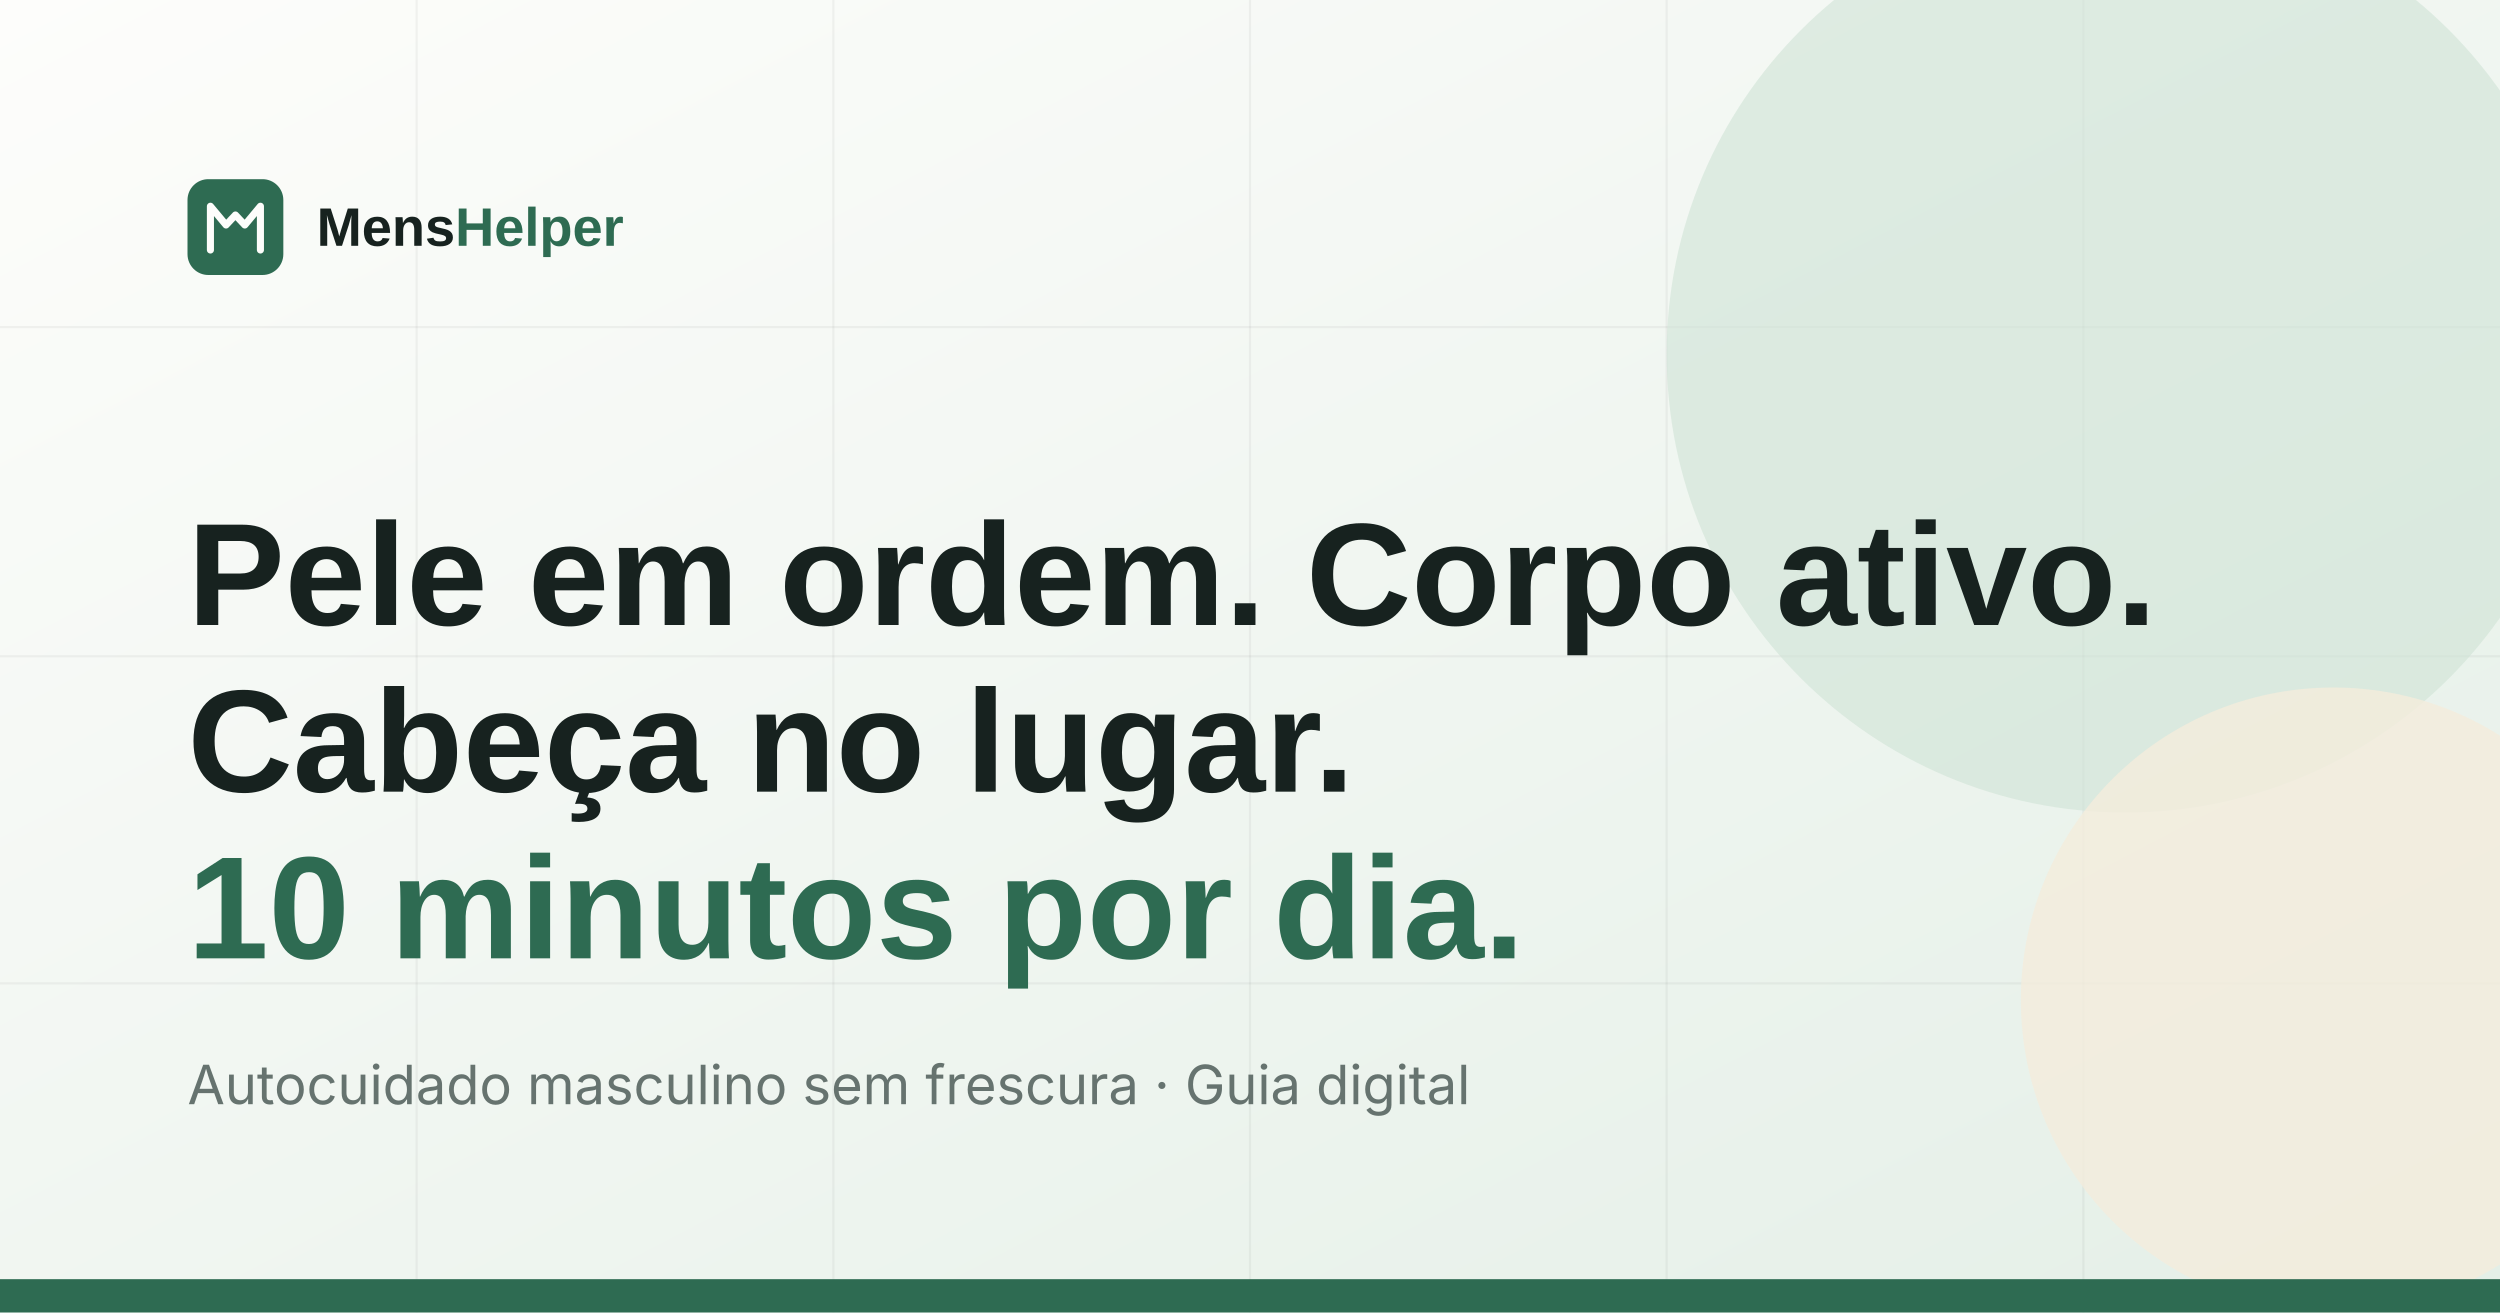
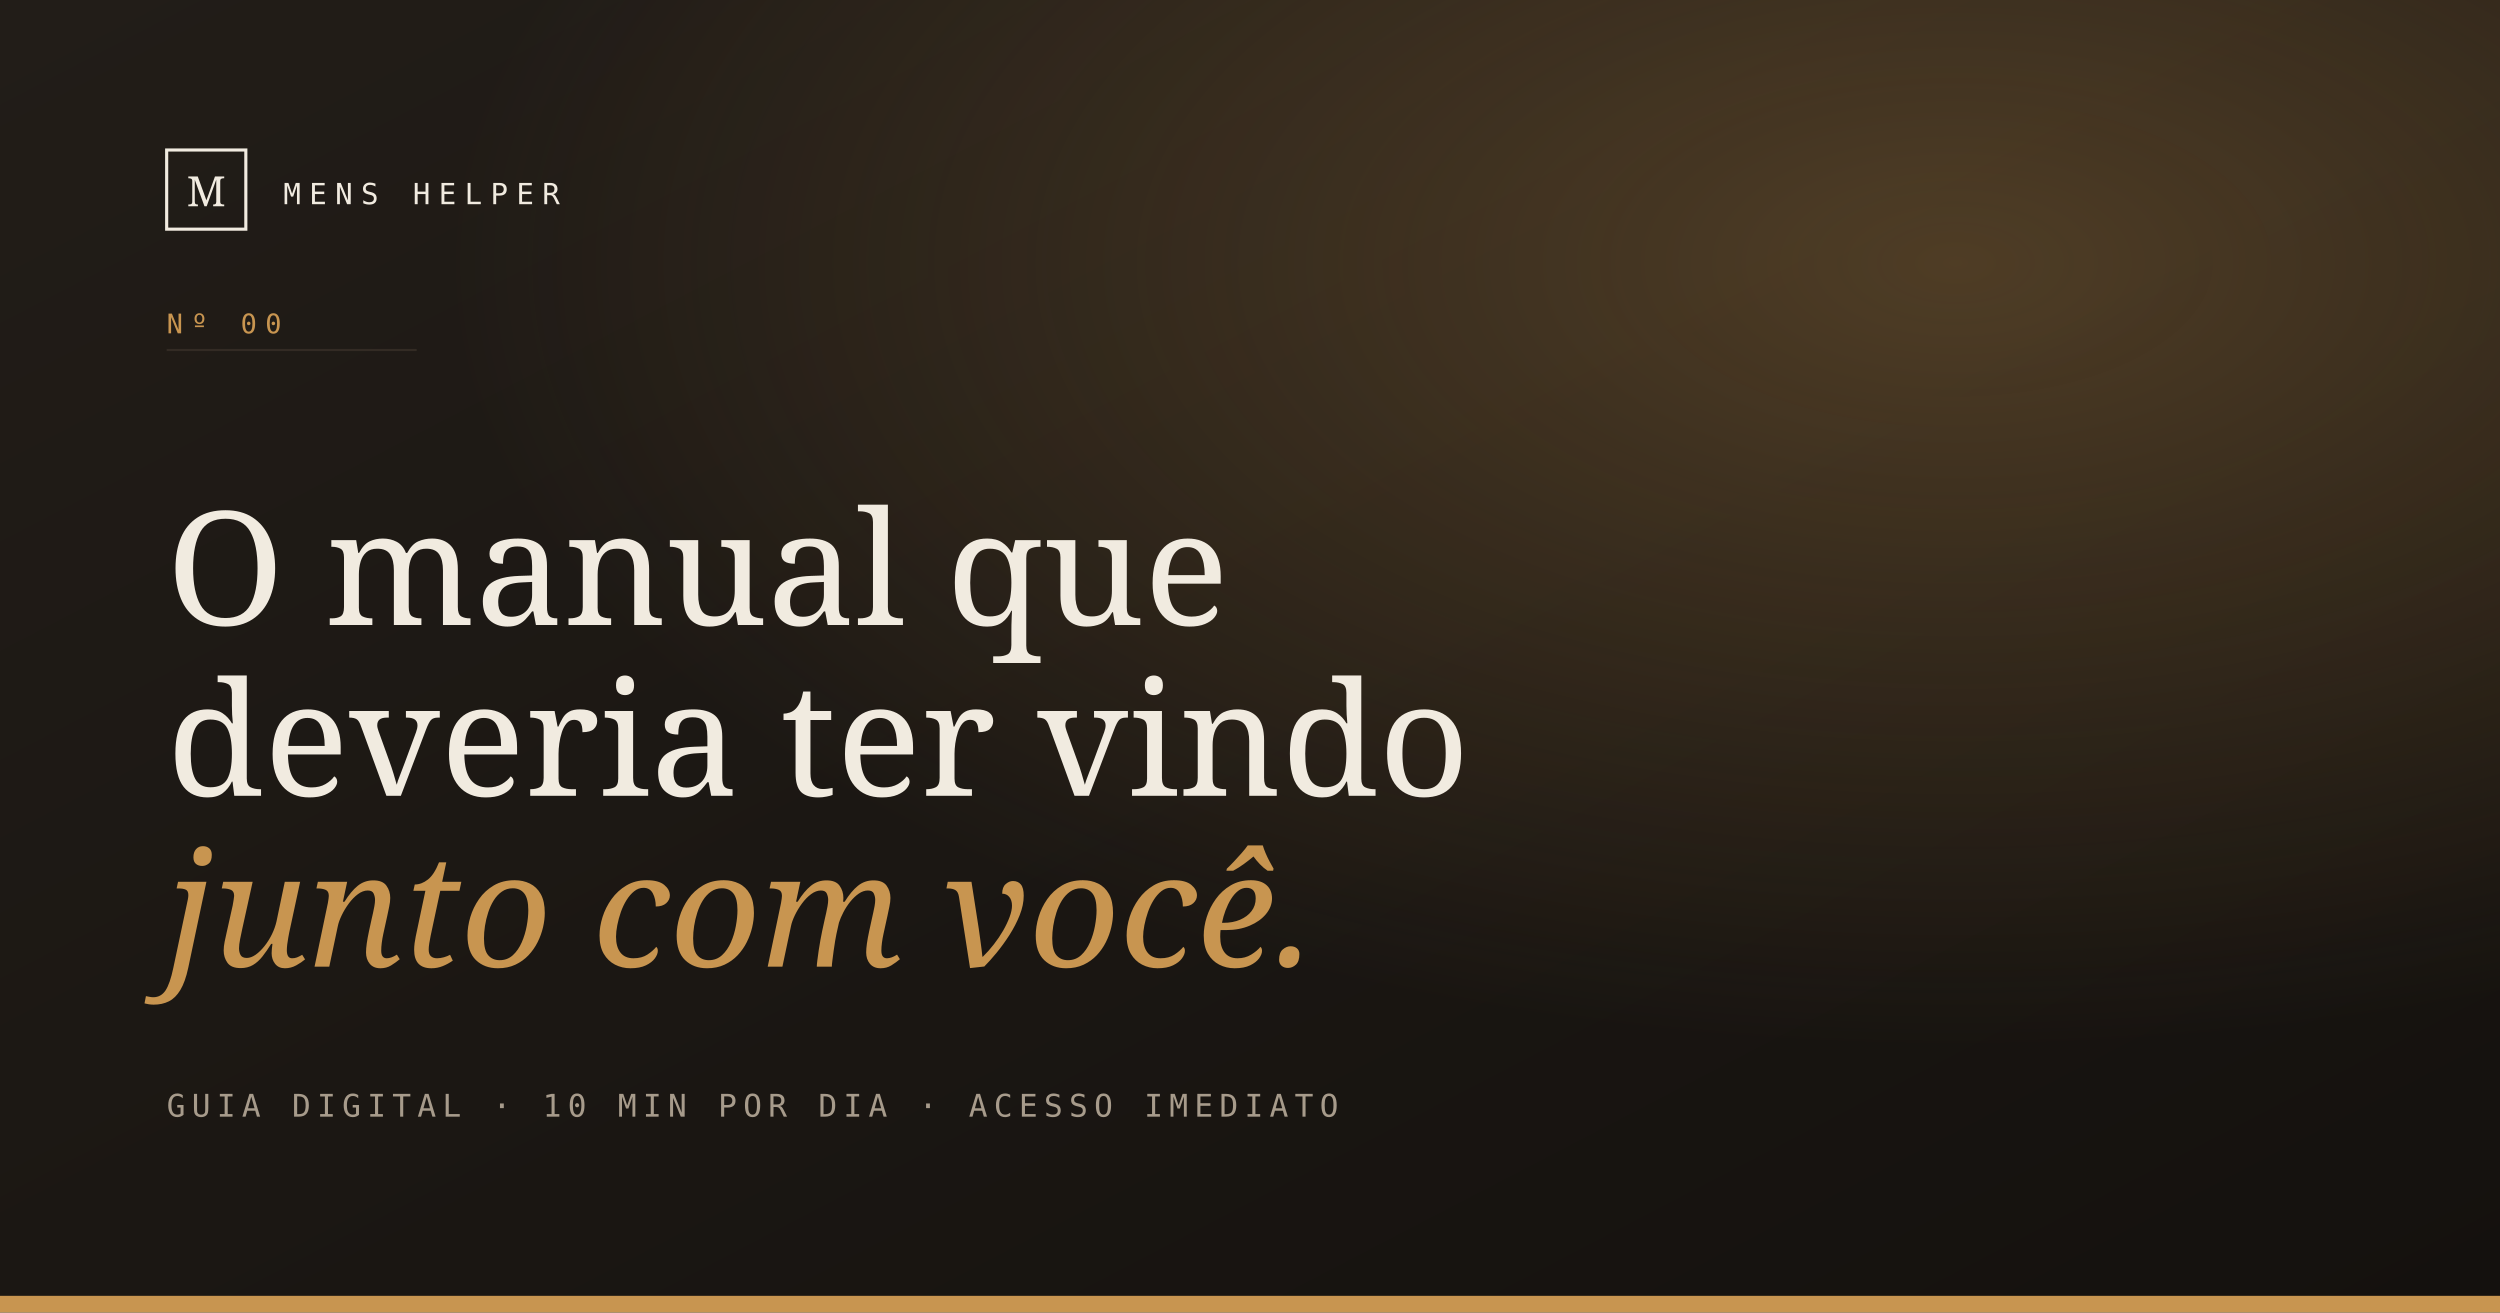
<svg xmlns="http://www.w3.org/2000/svg" viewBox="0 0 1200 630" width="1200" height="630">
  <defs>
    <linearGradient id="bg" x1="0" y1="0" x2="1" y2="1">
-       <stop offset="0%" stop-color="#fdfdfb" />
-       <stop offset="100%" stop-color="#e4efe7" />
+       <stop offset="0%" stop-color="#221D18" />
+       <stop offset="100%" stop-color="#14110E" />
    </linearGradient>
+     <radialGradient id="glow" cx="0.78" cy="0.2" r="0.6">
+       <stop offset="0%" stop-color="#C89550" stop-opacity="0.30" />
+       <stop offset="100%" stop-color="#C89550" stop-opacity="0" />
+     </radialGradient>
  </defs>
  <rect width="1200" height="630" fill="url(#bg)" />
-   <g stroke="#17221f" stroke-opacity="0.05" stroke-width="1">
-     <line x1="200" y1="0" x2="200" y2="630" />
-     <line x1="400" y1="0" x2="400" y2="630" />
-     <line x1="600" y1="0" x2="600" y2="630" />
-     <line x1="800" y1="0" x2="800" y2="630" />
-     <line x1="1000" y1="0" x2="1000" y2="630" />
-     <line x1="0" y1="157" x2="1200" y2="157" />
-     <line x1="0" y1="315" x2="1200" y2="315" />
-     <line x1="0" y1="472" x2="1200" y2="472" />
+   <rect width="1200" height="630" fill="url(#glow)" />
+   <g transform="translate(80,72)">
+     <rect width="38" height="38" fill="none" stroke="#F1EBE0" stroke-width="1.5" />
+     <text x="19" y="27" text-anchor="middle" font-family="Bodoni MT, Didot, Georgia, serif" font-size="20" fill="#F1EBE0">M</text>
+     <text x="56" y="26" font-family="ui-monospace, monospace" font-size="14" letter-spacing="4" fill="#F1EBE0">MENS HELPER</text>
  </g>
-   <circle cx="1020" cy="170" r="220" fill="#cfe3d6" fill-opacity="0.6" />
-   <circle cx="1120" cy="480" r="150" fill="#f3ecdc" fill-opacity="0.8" />
-   <g transform="translate(90,86)">
-     <rect width="46" height="46" rx="10" fill="#2e6b52" />
-     <path d="M11 34V13l7.5 9L23 17.2l4.5 4.8L35 13v21" fill="none" stroke="#fdfdfb" stroke-width="3.4" stroke-linecap="round" stroke-linejoin="round" />
-     <text x="62" y="32" font-family="Archivo, Arial, sans-serif" font-size="26" font-weight="800" fill="#17221f">
-       Mens<tspan fill="#2e6b52">Helper</tspan>
-     </text>
-   </g>
-   <text x="90" y="300" font-family="Archivo, Arial, sans-serif" font-size="70" font-weight="900" fill="#17221f">
-     Pele em ordem. Corpo ativo.
-   </text>
-   <text x="90" y="380" font-family="Archivo, Arial, sans-serif" font-size="70" font-weight="900" fill="#17221f">
-     Cabeça no lugar.
-   </text>
-   <text x="90" y="460" font-family="Archivo, Arial, sans-serif" font-size="70" font-weight="900" fill="#2e6b52">
-     10 minutos por dia.
-   </text>
-   <text x="90" y="530" font-family="Inter, Arial, sans-serif" font-size="26" fill="#66736f">
-     Autocuidado masculino sem frescura · Guia digital
-   </text>
-   <rect x="0" y="614" width="1200" height="16" fill="#2e6b52" />
+   <line x1="80" y1="168" x2="200" y2="168" stroke="#332B24" stroke-width="1" />
+   <text x="80" y="160" font-family="ui-monospace, monospace" font-size="13" letter-spacing="4" fill="#C89550">Nº 00</text>
+   <text x="80" y="300" font-family="Bodoni MT, Didot, Georgia, serif" font-size="76" fill="#F1EBE0">O manual que</text>
+   <text x="80" y="382" font-family="Bodoni MT, Didot, Georgia, serif" font-size="76" fill="#F1EBE0">deveria ter vindo</text>
+   <text x="80" y="464" font-family="Bodoni MT, Didot, Georgia, serif" font-size="76" font-style="italic" fill="#C89550">junto com você.</text>
+   <text x="80" y="536" font-family="ui-monospace, monospace" font-size="15" letter-spacing="3" fill="#A79B8B">GUIA DIGITAL · 10 MIN POR DIA · ACESSO IMEDIATO</text>
+   <rect x="0" y="622" width="1200" height="8" fill="#C89550" />
</svg>
